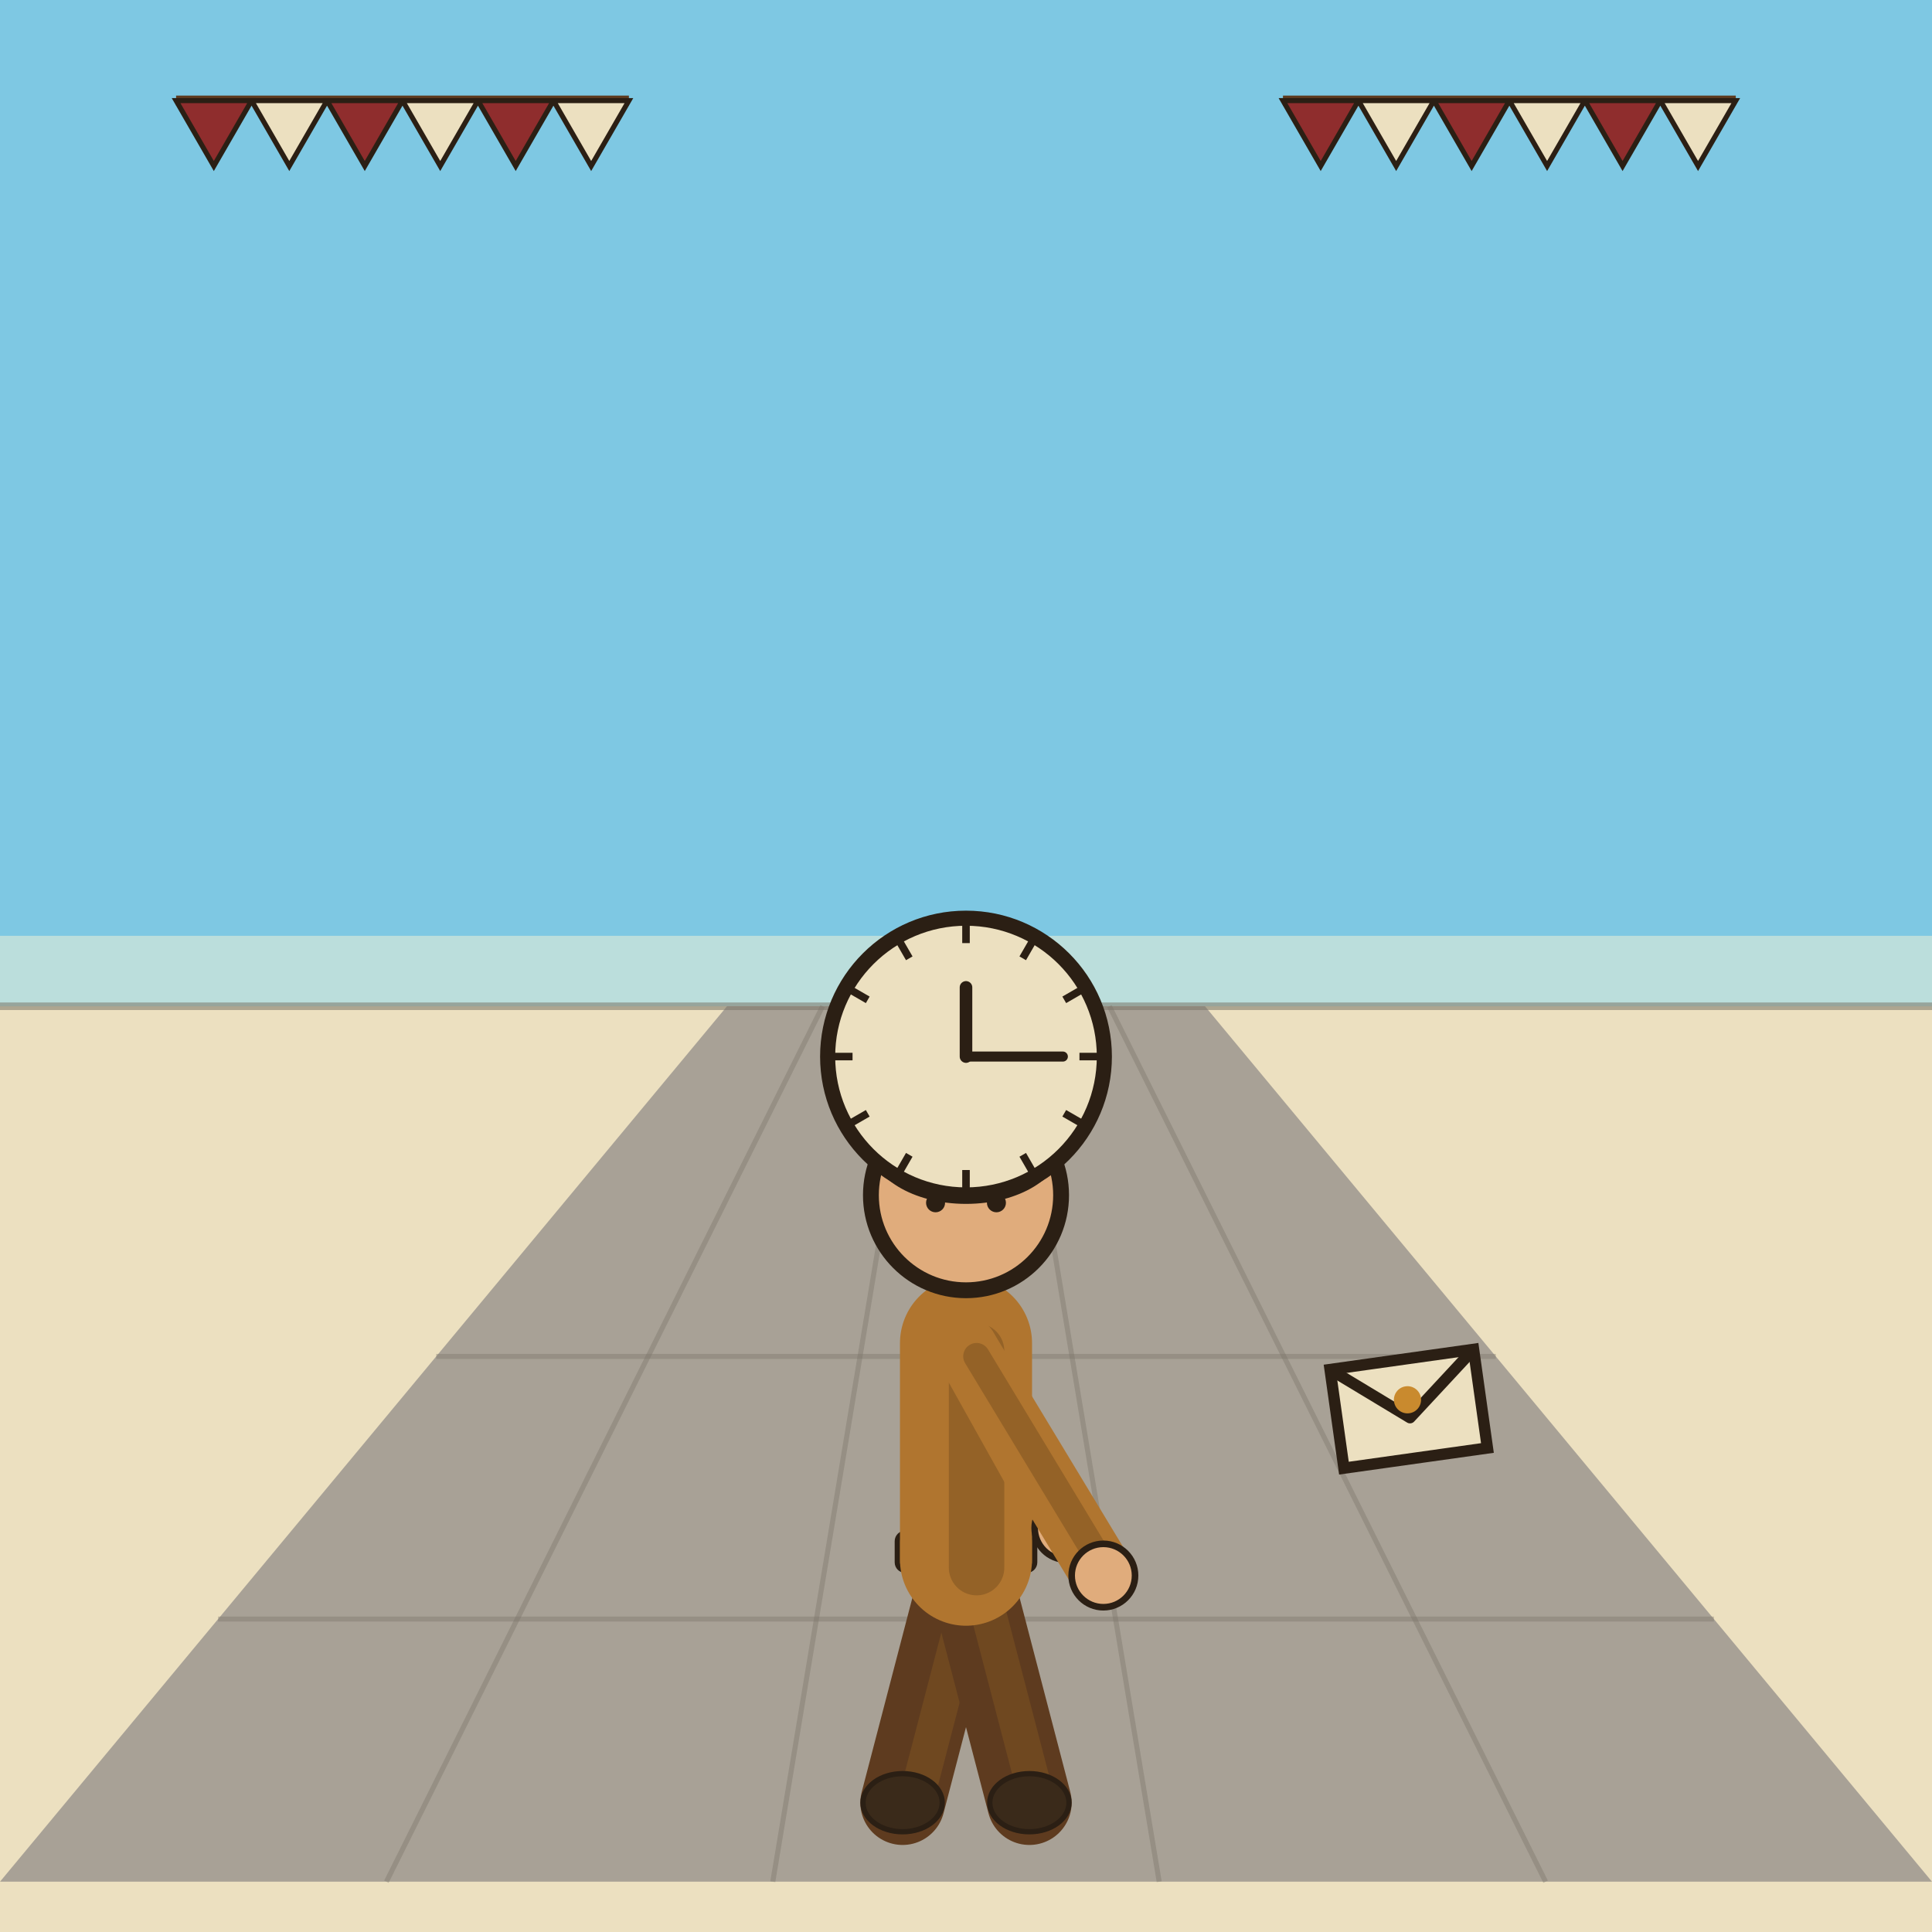
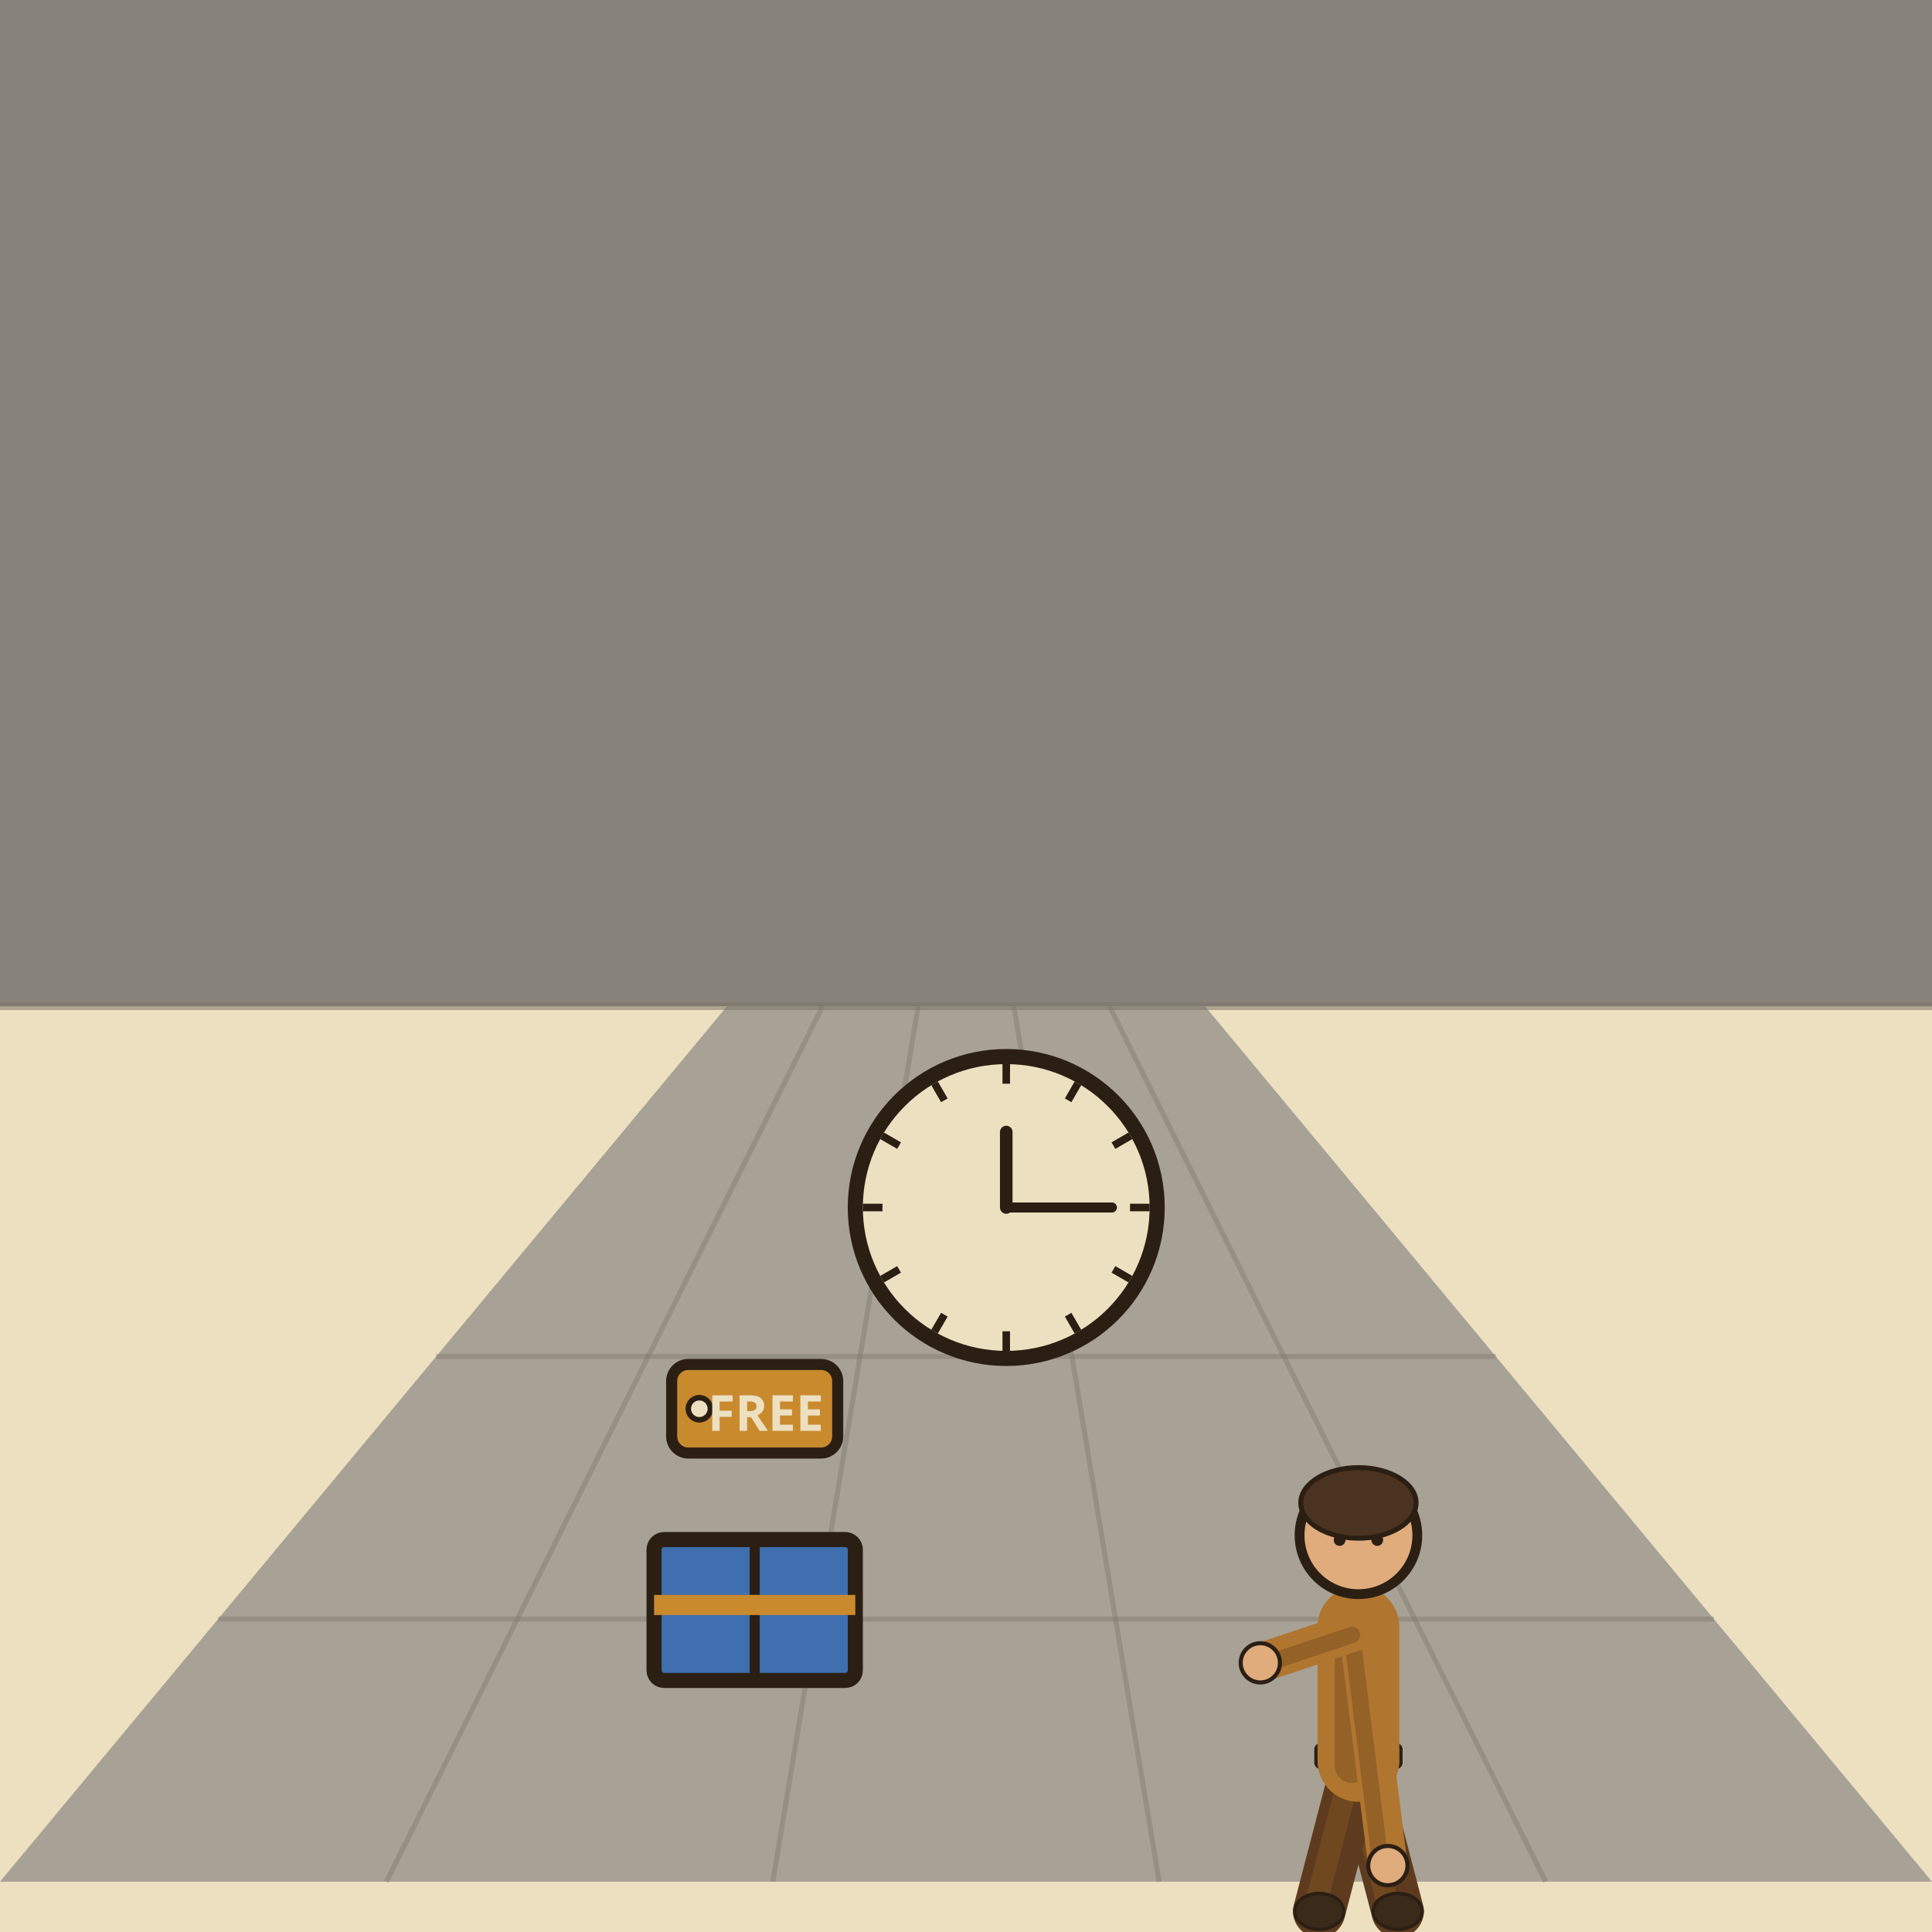
<svg xmlns="http://www.w3.org/2000/svg" viewBox="0 0 768 768">
  <rect x="0" y="0" width="768" height="768" fill="#ece0c0" />
-   <rect x="0" y="0" width="768" height="400" fill="#7ec8e3" />
-   <rect x="0" y="372" width="768" height="28" fill="#dbead9" opacity="0.65" />
+   <rect x="0" y="0" width="768" height="400" fill="#87837a" />
  <polygon points="289,400 479,400 768,748 0,748" fill="#a8a196" />
  <line x1="327.0" y1="400" x2="153.6" y2="748" stroke="#7a7468" stroke-width="2" opacity="0.4" />
  <line x1="365.0" y1="400" x2="307.2" y2="748" stroke="#7a7468" stroke-width="2" opacity="0.4" />
  <line x1="403.0" y1="400" x2="460.8" y2="748" stroke="#7a7468" stroke-width="2" opacity="0.4" />
  <line x1="441.0" y1="400" x2="614.4" y2="748" stroke="#7a7468" stroke-width="2" opacity="0.4" />
  <line x1="173.4" y1="539.2" x2="594.6" y2="539.2" stroke="#7a7468" stroke-width="2" opacity="0.4" />
  <line x1="86.7" y1="643.6" x2="681.3" y2="643.6" stroke="#7a7468" stroke-width="2" opacity="0.4" />
  <line x1="0" y1="400" x2="768" y2="400" stroke="#7a7468" stroke-width="3" opacity="0.55" />
-   <line x1="70.0" y1="40" x2="250.0" y2="40" stroke="#5e3b1f" stroke-width="4" />
-   <polygon points="70.0,40 100.0,40 85.0,66" fill="#8f2d2d" stroke="#2b1f14" stroke-width="2" />
-   <polygon points="100.0,40 130.0,40 115.0,66" fill="#ece0c0" stroke="#2b1f14" stroke-width="2" />
-   <polygon points="130.0,40 160.0,40 145.0,66" fill="#8f2d2d" stroke="#2b1f14" stroke-width="2" />
-   <polygon points="160.0,40 190.0,40 175.0,66" fill="#ece0c0" stroke="#2b1f14" stroke-width="2" />
-   <polygon points="190.0,40 220.0,40 205.0,66" fill="#8f2d2d" stroke="#2b1f14" stroke-width="2" />
-   <polygon points="220.0,40 250.0,40 235.0,66" fill="#ece0c0" stroke="#2b1f14" stroke-width="2" />
-   <line x1="510.0" y1="40" x2="690.0" y2="40" stroke="#5e3b1f" stroke-width="4" />
-   <polygon points="510.0,40 540.0,40 525.0,66" fill="#8f2d2d" stroke="#2b1f14" stroke-width="2" />
-   <polygon points="540.0,40 570.0,40 555.0,66" fill="#ece0c0" stroke="#2b1f14" stroke-width="2" />
-   <polygon points="570.0,40 600.0,40 585.0,66" fill="#8f2d2d" stroke="#2b1f14" stroke-width="2" />
-   <polygon points="600.0,40 630.0,40 615.0,66" fill="#ece0c0" stroke="#2b1f14" stroke-width="2" />
-   <polygon points="630.0,40 660.0,40 645.0,66" fill="#8f2d2d" stroke="#2b1f14" stroke-width="2" />
-   <polygon points="660.0,40 690.0,40 675.0,66" fill="#ece0c0" stroke="#2b1f14" stroke-width="2" />
-   <g transform="translate(384,620) scale(1.05,1.05) rotate(0)">
+   <path d="M 65.0,280 L 65.0,60 Q 65.0,-50.0 110,-50.0 Q 155.0,-50.0 155.0,60 L 155.0,280" fill="none" stroke="#87837a" stroke-width="10" opacity="0.7" />
+   <path d="M 613.0,280 L 613.0,60 Q 613.0,-50.0 658,-50.0 Q 703.0,-50.0 703.0,60 L 703.0,280" fill="none" stroke="#87837a" stroke-width="10" opacity="0.7" />
+   <g transform="translate(400,480) scale(1.0)">
+     <circle cx="0" cy="0" r="60" fill="#ece0c0" stroke="#2b1f14" stroke-width="6" />
+     <line x1="49.2" y1="0.0" x2="57.0" y2="0.0" stroke="#2b1f14" stroke-width="3" />
+     <line x1="42.608" y1="24.6" x2="49.363" y2="28.5" stroke="#2b1f14" stroke-width="3" />
+     <line x1="24.6" y1="42.608" x2="28.5" y2="49.363" stroke="#2b1f14" stroke-width="3" />
+     <line x1="3.012631125902489e-15" y1="49.2" x2="3.4902433775699565e-15" y2="57.0" stroke="#2b1f14" stroke-width="3" />
+     <line x1="-24.6" y1="42.608" x2="-28.5" y2="49.363" stroke="#2b1f14" stroke-width="3" />
+     <line x1="-42.608" y1="24.6" x2="-49.363" y2="28.5" stroke="#2b1f14" stroke-width="3" />
+     <line x1="-49.2" y1="6.025262251804978e-15" x2="-57.0" y2="6.980486755139913e-15" stroke="#2b1f14" stroke-width="3" />
+     <line x1="-42.608" y1="-24.6" x2="-49.363" y2="-28.5" stroke="#2b1f14" stroke-width="3" />
+     <line x1="-24.6" y1="-42.608" x2="-28.5" y2="-49.363" stroke="#2b1f14" stroke-width="3" />
+     <line x1="-9.037893377707465e-15" y1="-49.2" x2="-1.047073013270987e-14" y2="-57.0" stroke="#2b1f14" stroke-width="3" />
+     <line x1="24.6" y1="-42.608" x2="28.5" y2="-49.363" stroke="#2b1f14" stroke-width="3" />
+     <line x1="42.608" y1="-24.6" x2="49.363" y2="-28.5" stroke="#2b1f14" stroke-width="3" />
+     <line x1="0" y1="0" x2="0" y2="-30.0" stroke="#2b1f14" stroke-width="5" stroke-linecap="round" />
+     <line x1="0" y1="0" x2="42.0" y2="0" stroke="#2b1f14" stroke-width="4" stroke-linecap="round" />
+   </g>
+   <g transform="translate(300,640) rotate(0) scale(1.0)">
+     <rect x="-40" y="-28" width="80" height="56" rx="4" fill="#3f6fae" stroke="#2b1f14" stroke-width="6" />
+     <line x1="0" y1="-28" x2="0" y2="28" stroke="#2b1f14" stroke-width="4" />
+     <rect x="-40" y="-6" width="80" height="8" fill="#c98a2e" />
+   </g>
+   <g transform="translate(540,700) scale(-0.65,0.65) rotate(0)">
    <line x1="0" y1="0" x2="-24" y2="92" stroke="#5e3b1f" stroke-width="32" stroke-linecap="round" />
    <line x1="4" y1="3" x2="-20" y2="95" stroke="#7d5220" stroke-width="13.4" stroke-linecap="round" opacity="0.55" />
    <ellipse cx="-24" cy="92" rx="15" ry="11" fill="#3a2a1a" stroke="#2b1f14" stroke-width="2" />
    <line x1="0" y1="0" x2="24" y2="92" stroke="#5e3b1f" stroke-width="32" stroke-linecap="round" />
    <line x1="4" y1="3" x2="28" y2="95" stroke="#7d5220" stroke-width="13.4" stroke-linecap="round" opacity="0.55" />
    <ellipse cx="24" cy="92" rx="15" ry="11" fill="#3a2a1a" stroke="#2b1f14" stroke-width="2" />
    <rect x="-26" y="-10" width="52" height="14" rx="3" fill="#7d5220" stroke="#2b1f14" stroke-width="2" />
    <line x1="0" y1="-82.0" x2="0" y2="0" stroke="#b0752f" stroke-width="50" stroke-linecap="round" />
    <line x1="4" y1="-79.0" x2="4" y2="3" stroke="#7d5220" stroke-width="21.0" stroke-linecap="round" opacity="0.55" />
-     <line x1="0" y1="-80" x2="38" y2="-12" stroke="#b0752f" stroke-width="24" stroke-linecap="round" />
-     <line x1="4" y1="-77" x2="42" y2="-9" stroke="#7d5220" stroke-width="10.1" stroke-linecap="round" opacity="0.55" />
-     <circle cx="38" cy="-12" r="12" fill="#e0ac7c" stroke="#2b1f14" stroke-width="2.5" />
-     <line x1="0" y1="-80" x2="52" y2="6" stroke="#b0752f" stroke-width="24" stroke-linecap="round" />
-     <line x1="4" y1="-77" x2="56" y2="9" stroke="#7d5220" stroke-width="10.1" stroke-linecap="round" opacity="0.55" />
-     <circle cx="52" cy="6" r="12" fill="#e0ac7c" stroke="#2b1f14" stroke-width="2.5" />
+     <line x1="0" y1="-80" x2="-18" y2="64" stroke="#b0752f" stroke-width="24" stroke-linecap="round" />
+     <line x1="4" y1="-77" x2="-14" y2="67" stroke="#7d5220" stroke-width="10.1" stroke-linecap="round" opacity="0.55" />
+     <circle cx="-18" cy="64" r="12" fill="#e0ac7c" stroke="#2b1f14" stroke-width="2.5" />
+     <line x1="0" y1="-80" x2="60" y2="-60" stroke="#b0752f" stroke-width="24" stroke-linecap="round" />
+     <line x1="4" y1="-77" x2="64" y2="-57" stroke="#7d5220" stroke-width="10.1" stroke-linecap="round" opacity="0.55" />
+     <circle cx="60" cy="-60" r="12" fill="#e0ac7c" stroke="#2b1f14" stroke-width="2.5" />
    <circle cx="0" cy="-138" r="36" fill="#e0ac7c" stroke="#2b1f14" stroke-width="6" />
    <ellipse cx="0" cy="-157.8" rx="35.28" ry="21.6" fill="#4a3320" stroke="#2b1f14" stroke-width="3" />
    <circle cx="-11.52" cy="-135.12" r="3.6" fill="#2b1f14" />
    <circle cx="11.52" cy="-135.12" r="3.6" fill="#2b1f14" />
  </g>
-   <g transform="translate(384,420) scale(1.0)">
-     <circle cx="0" cy="0" r="55" fill="#ece0c0" stroke="#2b1f14" stroke-width="6" />
-     <line x1="45.1" y1="0.0" x2="52.25" y2="0.0" stroke="#2b1f14" stroke-width="3" />
-     <line x1="39.058" y1="22.55" x2="45.25" y2="26.125" stroke="#2b1f14" stroke-width="3" />
-     <line x1="22.55" y1="39.058" x2="26.125" y2="45.25" stroke="#2b1f14" stroke-width="3" />
-     <line x1="2.761578532077281e-15" y1="45.1" x2="3.19938976277246e-15" y2="52.25" stroke="#2b1f14" stroke-width="3" />
-     <line x1="-22.55" y1="39.058" x2="-26.125" y2="45.25" stroke="#2b1f14" stroke-width="3" />
-     <line x1="-39.058" y1="22.55" x2="-45.25" y2="26.125" stroke="#2b1f14" stroke-width="3" />
-     <line x1="-45.1" y1="5.523157064154562e-15" x2="-52.25" y2="6.39877952554492e-15" stroke="#2b1f14" stroke-width="3" />
-     <line x1="-39.058" y1="-22.55" x2="-45.25" y2="-26.125" stroke="#2b1f14" stroke-width="3" />
-     <line x1="-22.55" y1="-39.058" x2="-26.125" y2="-45.25" stroke="#2b1f14" stroke-width="3" />
-     <line x1="-8.284735596231843e-15" y1="-45.1" x2="-9.59816928831738e-15" y2="-52.25" stroke="#2b1f14" stroke-width="3" />
-     <line x1="22.55" y1="-39.058" x2="26.125" y2="-45.25" stroke="#2b1f14" stroke-width="3" />
-     <line x1="39.058" y1="-22.55" x2="45.25" y2="-26.125" stroke="#2b1f14" stroke-width="3" />
-     <line x1="0" y1="0" x2="0" y2="-27.5" stroke="#2b1f14" stroke-width="5" stroke-linecap="round" />
-     <line x1="0" y1="0" x2="38.5" y2="0" stroke="#2b1f14" stroke-width="4" stroke-linecap="round" />
-   </g>
-   <g transform="translate(560,560) rotate(-8) scale(0.9)">
-     <rect x="-32" y="-22" width="64" height="44" fill="#ece0c0" stroke="#2b1f14" stroke-width="5" />
-     <path d="M -32,-22 L 0,4 L 32,-22" fill="none" stroke="#2b1f14" stroke-width="5" stroke-linejoin="round" />
-     <circle cx="0" cy="-4" r="6" fill="#c98a2e" />
+   <g transform="translate(300,560) scale(1.1) rotate(0)">
+     <rect x="-30" y="-16" width="60" height="32" rx="6" fill="#c98a2e" stroke="#2b1f14" stroke-width="4" />
+     <circle cx="-20" cy="0" r="4" fill="#ece0c0" stroke="#2b1f14" stroke-width="2" />
+     <text x="4" y="8" text-anchor="middle" font-family="'Trebuchet MS', 'Arial Black', sans-serif" font-size="18" font-weight="bold" fill="#ece0c0" transform="rotate(0 4 8)">FREE</text>
  </g>
</svg>
